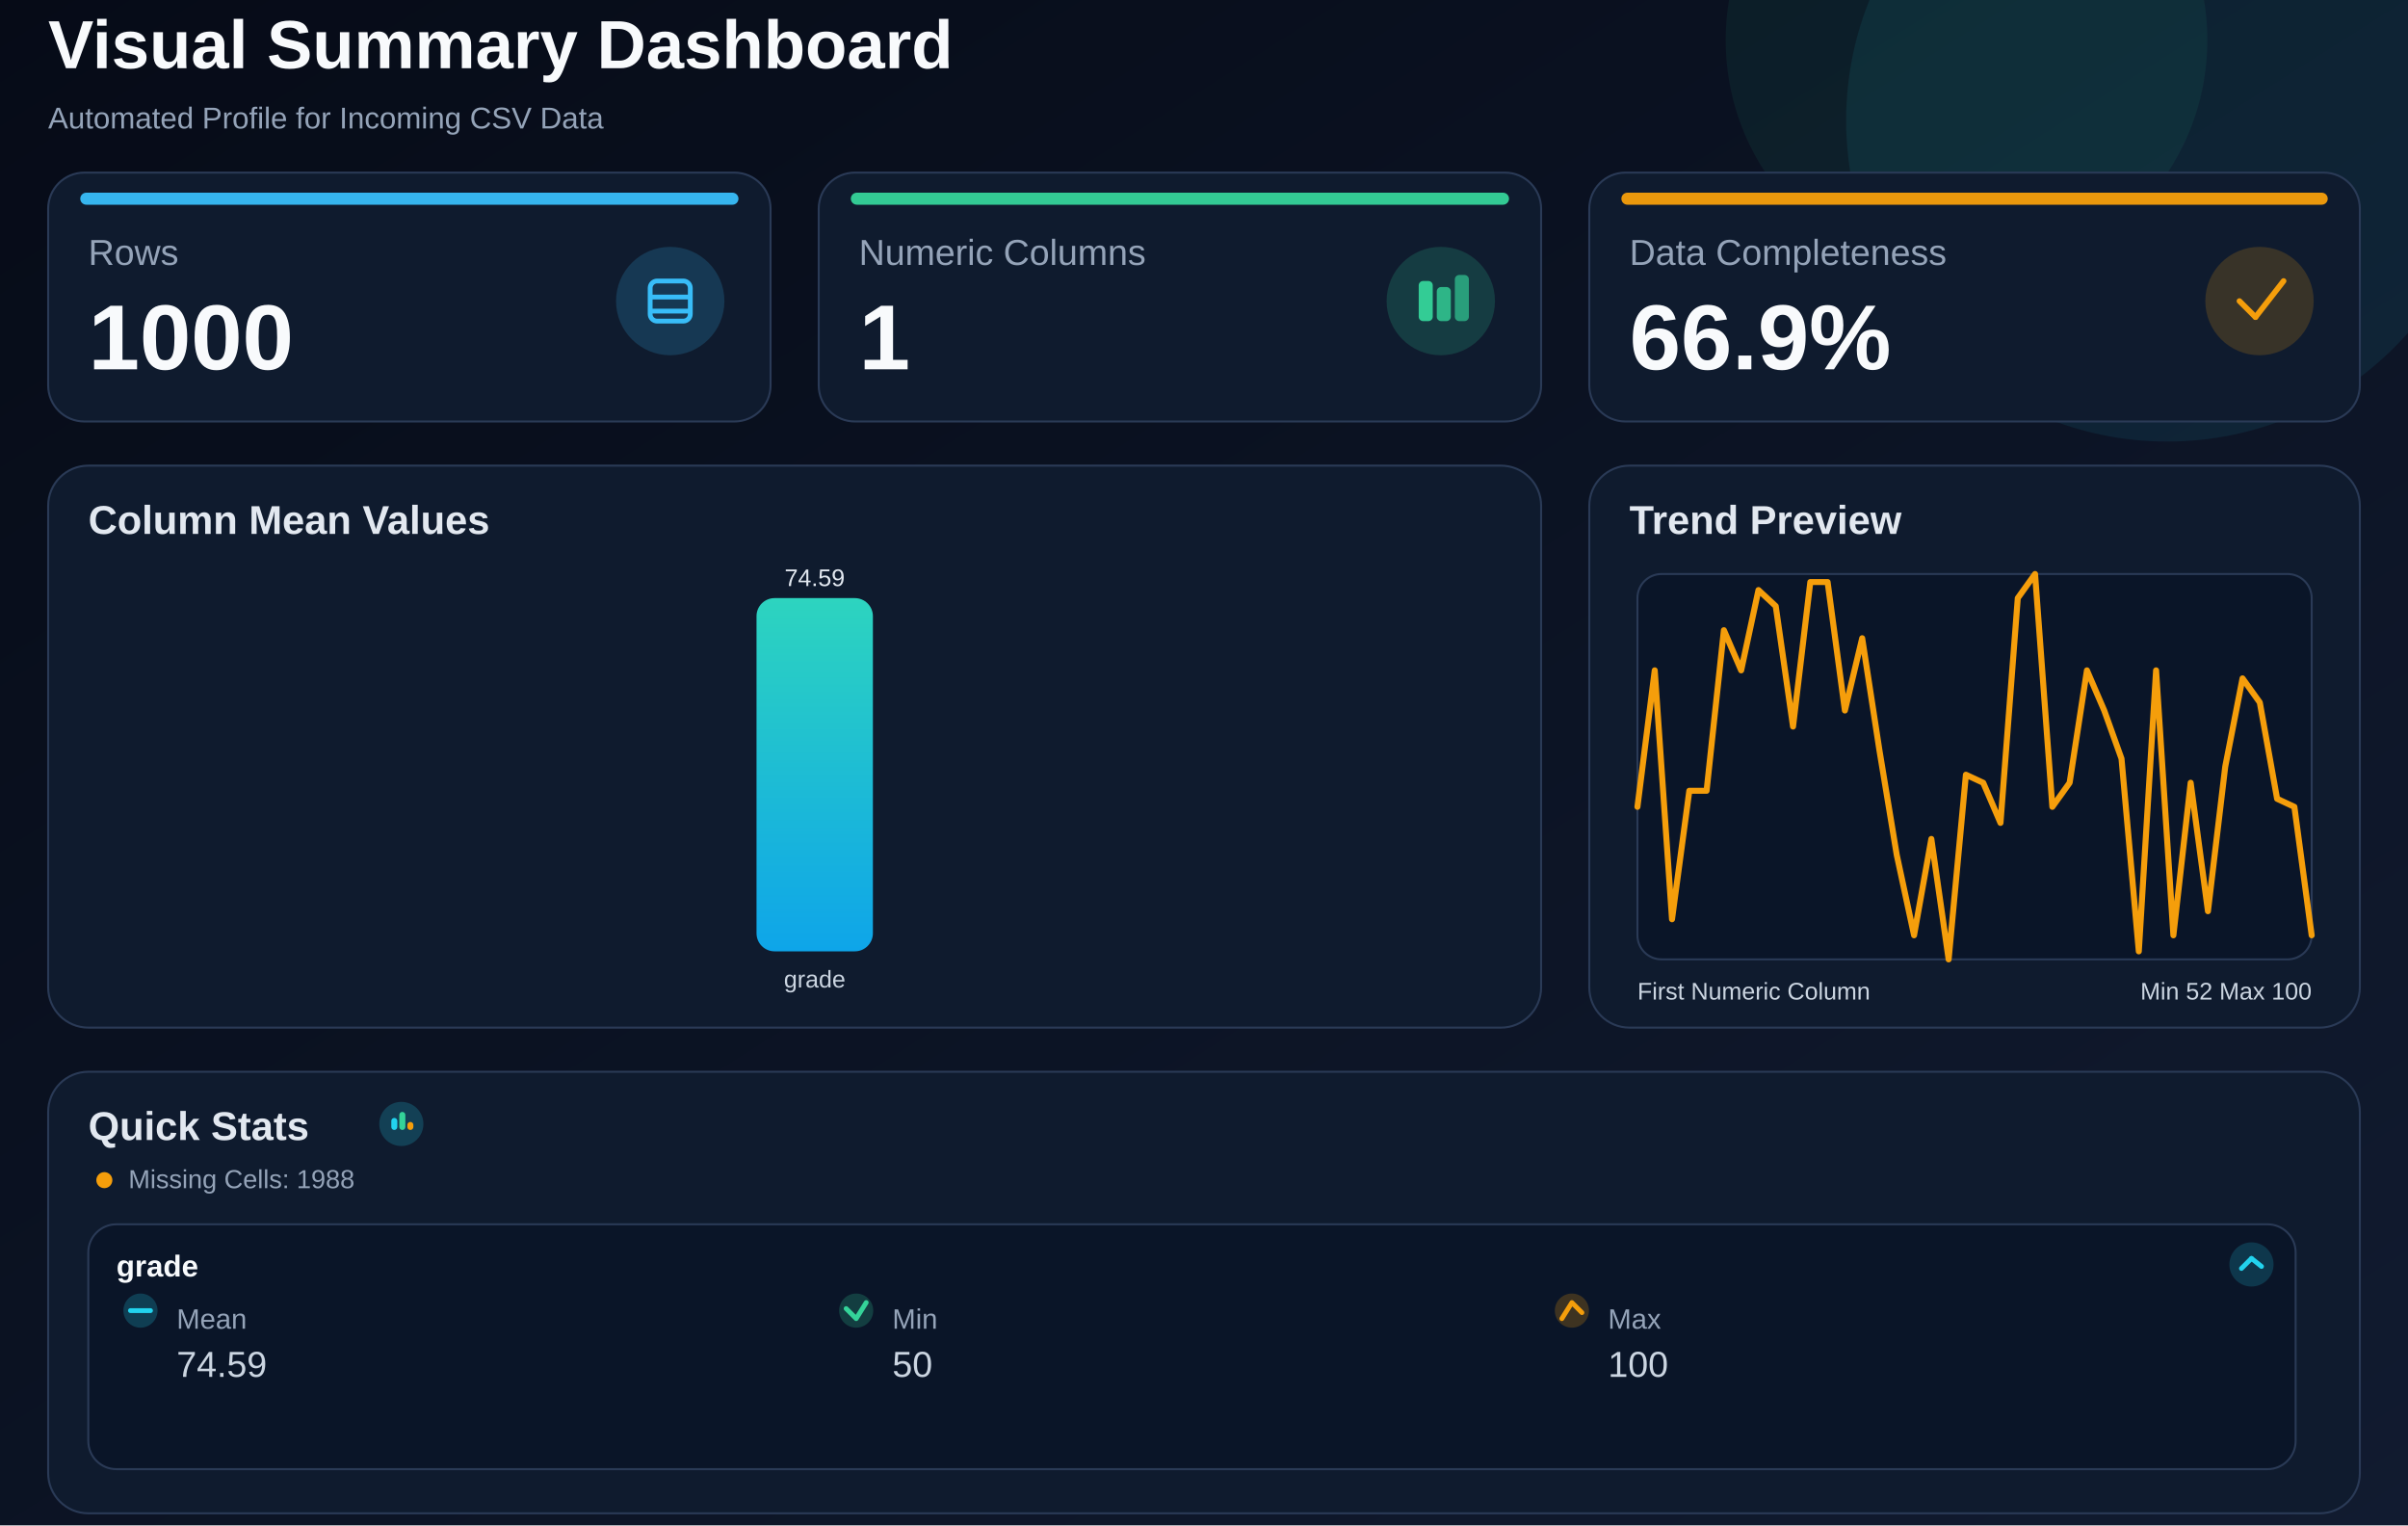
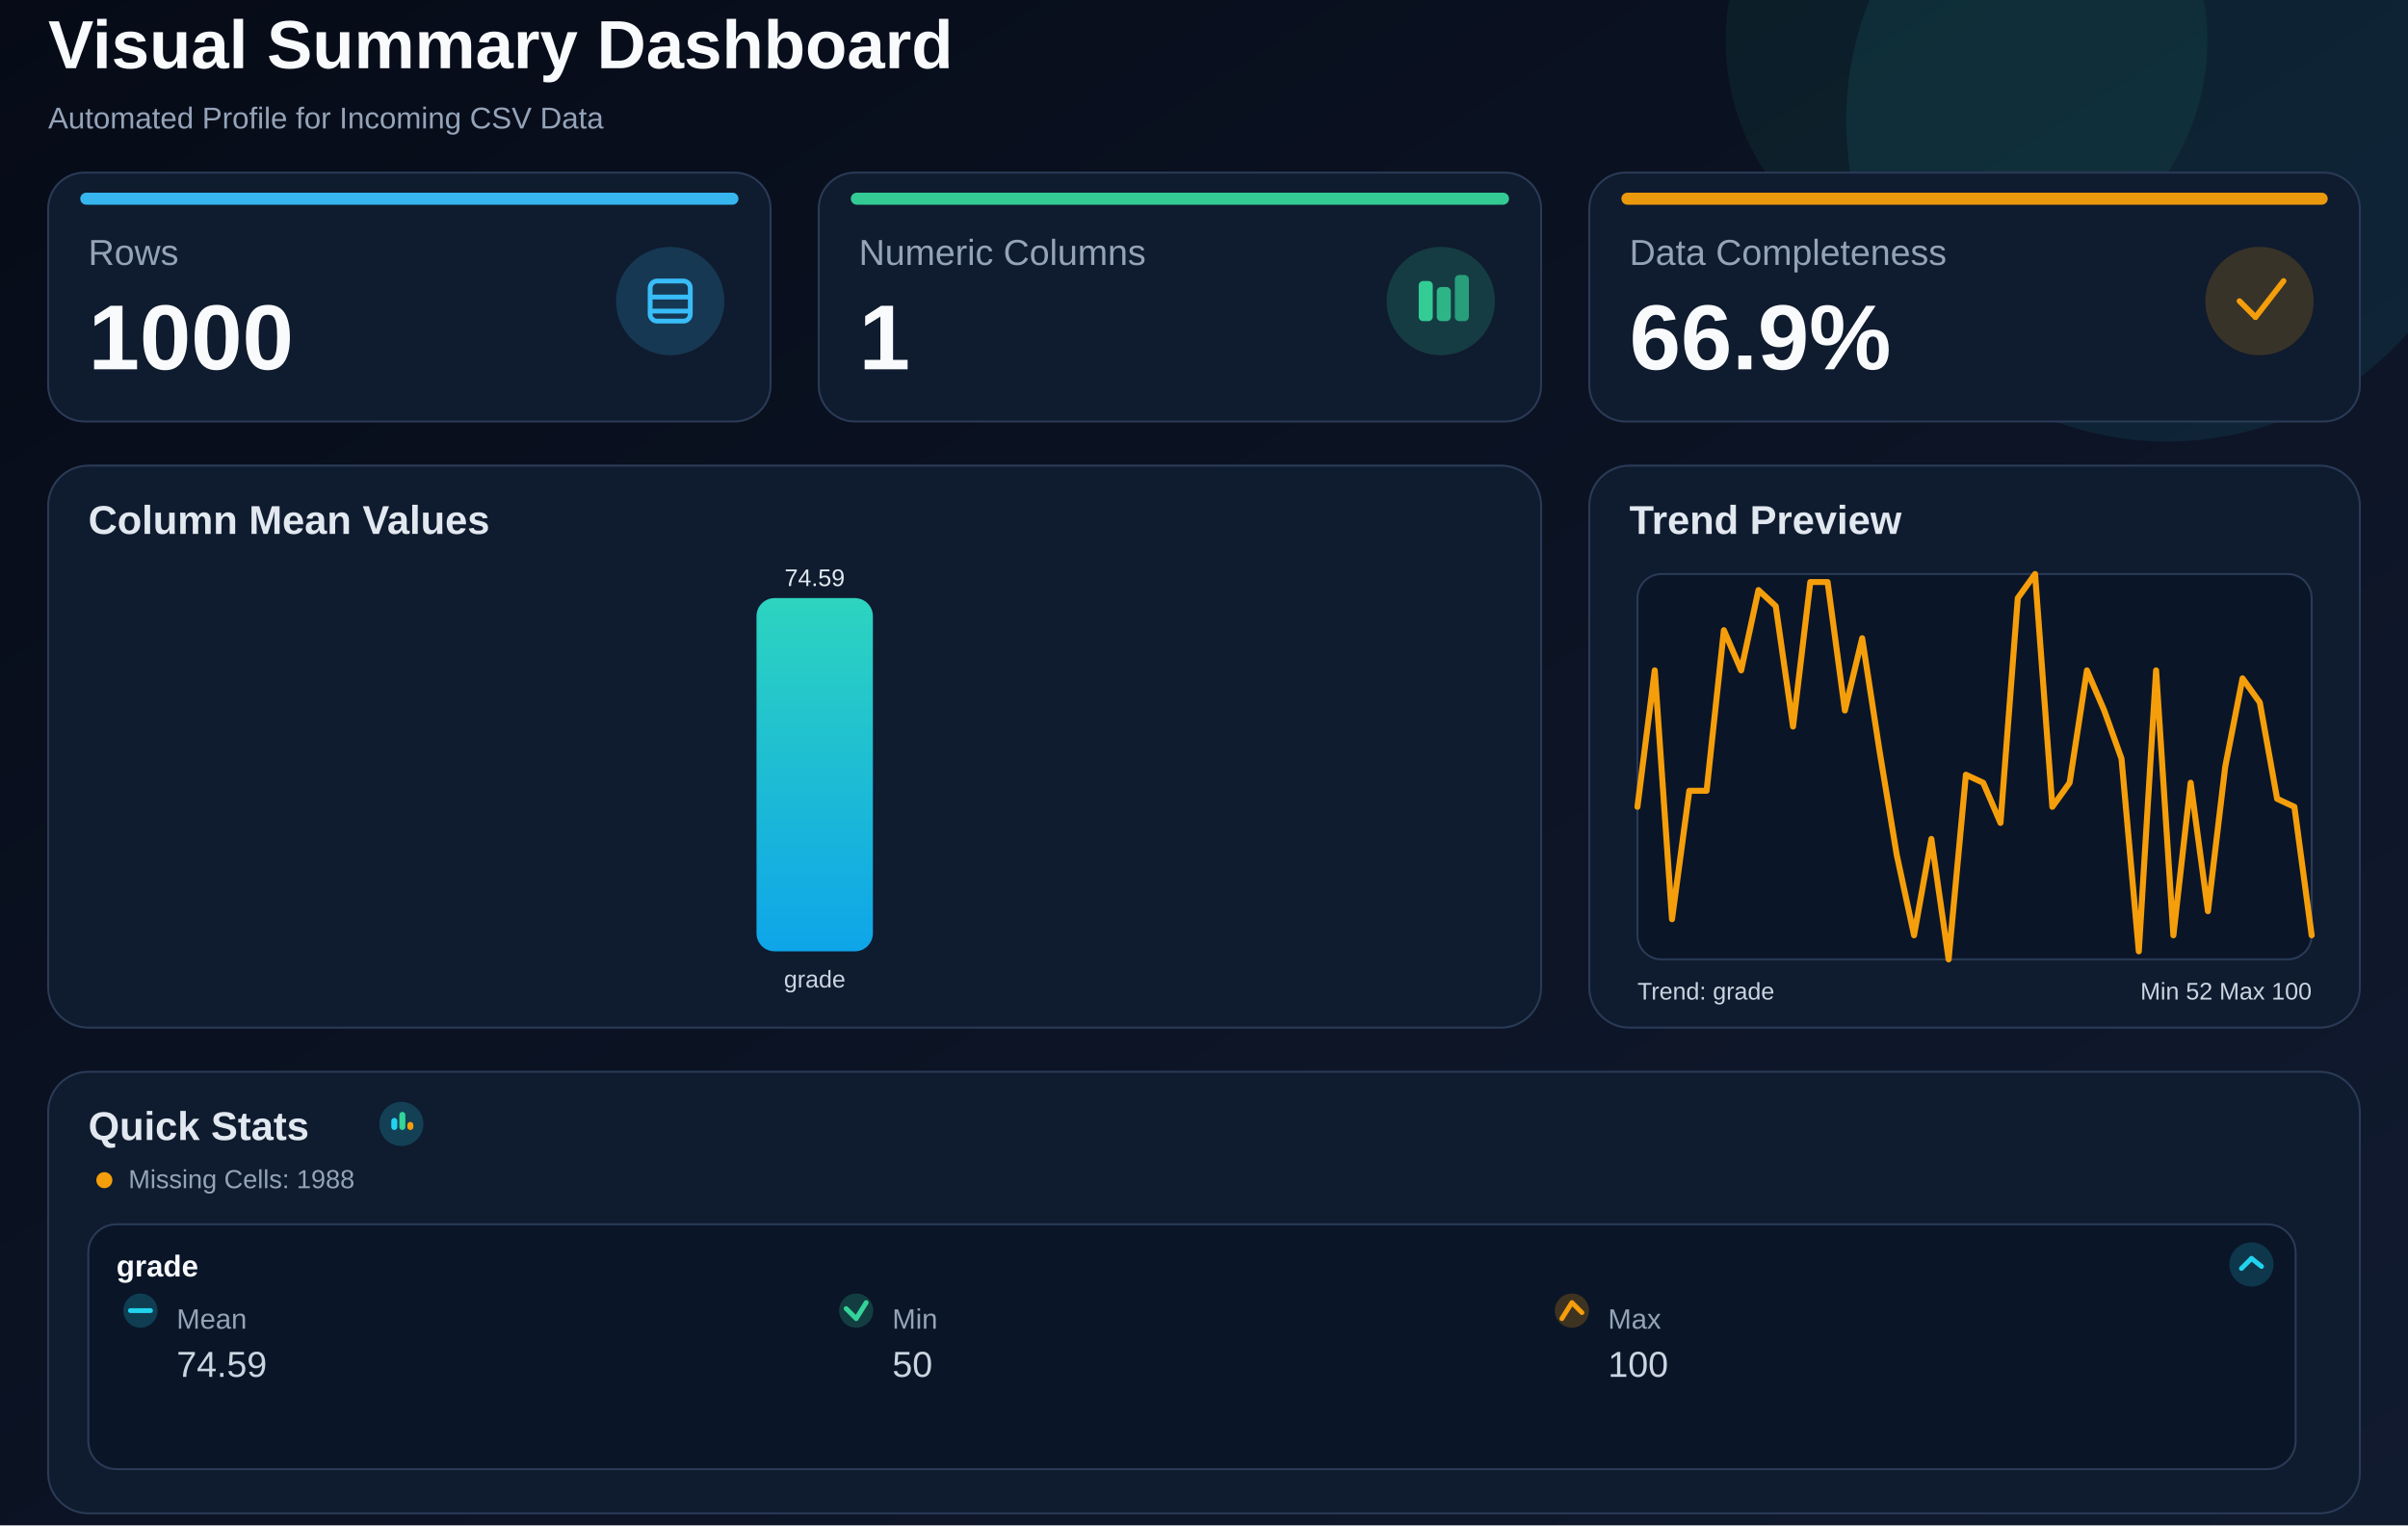
<svg xmlns="http://www.w3.org/2000/svg" width="1200" height="760" font-family="Poppins, Segoe UI, Arial, sans-serif">
  <defs>
    <linearGradient id="bg" x1="0" y1="0" x2="1" y2="1">
      <stop offset="0%" stop-color="#060b17" />
      <stop offset="100%" stop-color="#111b30" />
    </linearGradient>
    <linearGradient id="bar" x1="0" y1="0" x2="0" y2="1">
      <stop offset="0%" stop-color="#2dd4bf" />
      <stop offset="100%" stop-color="#0ea5e9" />
    </linearGradient>
  </defs>
  <rect width="1200" height="760" fill="url(#bg)" />
  <circle cx="1080" cy="60" r="160" fill="#22d3ee" opacity="0.08" />
  <circle cx="980" cy="20" r="120" fill="#34d399" opacity="0.07" />
  <text x="24" y="34" font-size="34" font-weight="700" fill="#f8fafc">Visual Summary Dashboard</text>
  <text x="24" y="64" font-size="15" fill="#94a3b8">Automated Profile for Incoming CSV Data</text>
  <rect x="24" y="86" width="360" height="124" rx="18" fill="#0f1b2e" stroke="#2a3a56" />
  <rect x="40" y="96" width="328" height="6" rx="3" fill="#38bdf8" opacity="0.95" />
  <circle cx="334" cy="150" r="27" fill="#38bdf8" opacity="0.18" />
  <rect x="324" y="140" width="20" height="20" rx="3.5" fill="none" stroke="#38bdf8" stroke-width="2.4" />
  <line x1="324" y1="148" x2="344" y2="148" stroke="#38bdf8" stroke-width="2.4" />
  <line x1="324" y1="155" x2="344" y2="155" stroke="#38bdf8" stroke-width="2.4" />
  <text x="44" y="132" font-size="18" font-weight="500" fill="#94a3b8">Rows</text>
  <text x="44" y="184" font-size="46" font-weight="700" fill="#f8fafc">1000</text>
  <rect x="408" y="86" width="360" height="124" rx="18" fill="#0f1b2e" stroke="#2a3a56" />
  <rect x="424" y="96" width="328" height="6" rx="3" fill="#34d399" opacity="0.95" />
  <circle cx="718" cy="150" r="27" fill="#34d399" opacity="0.18" />
  <rect x="707" y="140" width="7" height="20" rx="2.2" fill="#34d399" opacity="0.95" />
  <rect x="716" y="143" width="7" height="17" rx="2.2" fill="#34d399" opacity="0.8" />
  <rect x="725" y="137" width="7" height="23" rx="2.2" fill="#34d399" opacity="0.65" />
  <text x="428" y="132" font-size="18" font-weight="500" fill="#94a3b8">Numeric Columns</text>
  <text x="428" y="184" font-size="46" font-weight="700" fill="#f8fafc">1</text>
  <rect x="792" y="86" width="384" height="124" rx="18" fill="#0f1b2e" stroke="#2a3a56" />
  <rect x="808" y="96" width="352" height="6" rx="3" fill="#f59e0b" opacity="0.95" />
  <circle cx="1126" cy="150" r="27" fill="#f59e0b" opacity="0.18" />
  <line x1="1116" y1="150" x2="1124" y2="158" stroke="#f59e0b" stroke-width="2.8" stroke-linecap="round" />
  <line x1="1124" y1="158" x2="1138" y2="140" stroke="#f59e0b" stroke-width="2.8" stroke-linecap="round" />
  <text x="812" y="132" font-size="18" font-weight="500" fill="#94a3b8">Data Completeness</text>
  <text x="812" y="184" font-size="46" font-weight="700" fill="#f8fafc">66.9%</text>
  <rect x="24" y="232" width="744" height="280" rx="20" fill="#0f1b2e" stroke="#2a3a56" />
  <text x="44" y="266" font-size="20" font-weight="600" fill="#e2e8f0">Column Mean Values</text>
  <rect x="377.00" y="298.00" width="58.00" height="176.00" rx="9" fill="url(#bar)" />
  <text x="406.00" y="492" font-size="12" fill="#cbd5e1" text-anchor="middle">grade</text>
  <text x="406.00" y="292.00" font-size="12" fill="#e2e8f0" text-anchor="middle">74.59</text>
  <rect x="792" y="232" width="384" height="280" rx="20" fill="#0f1b2e" stroke="#2a3a56" />
  <text x="812" y="266" font-size="20" font-weight="600" fill="#e2e8f0">Trend Preview</text>
  <rect x="816" y="286" width="336" height="192" rx="12" fill="#0a1528" stroke="#2a3a56" />
  <polyline points="816.00,402.00 824.62,334.00 833.23,458.00 841.85,394.00 850.46,394.00 859.08,314.00 867.69,334.00 876.31,294.00 884.92,302.00 893.54,362.00 902.15,290.00 910.77,290.00 919.38,354.00 928.00,318.00 936.62,374.00 945.23,426.00 953.85,466.00 962.46,418.00 971.08,478.00 979.69,386.00 988.31,390.00 996.92,410.00 1005.54,298.00 1014.15,286.00 1022.77,402.00 1031.38,390.00 1040.00,334.00 1048.62,354.00 1057.23,378.00 1065.85,474.00 1074.46,334.00 1083.08,466.00 1091.69,390.00 1100.31,454.00 1108.92,382.00 1117.54,338.00 1126.15,350.00 1134.77,398.00 1143.38,402.00 1152.00,466.00" fill="none" stroke="#f59e0b" stroke-width="3" stroke-linecap="round" stroke-linejoin="round" />
-   <text x="816" y="498" font-size="12" fill="#cbd5e1">First Numeric Column</text>
+   <text x="816" y="498" font-size="12" fill="#cbd5e1">Trend: grade</text>
  <text x="1152" y="498" font-size="12" fill="#cbd5e1" text-anchor="end">Min 52  Max 100</text>
  <rect x="24" y="534" width="1152" height="220" rx="20" fill="#0f1b2e" stroke="#2a3a56" />
  <circle cx="200" cy="560" r="11" fill="#22d3ee" opacity="0.2" />
  <rect x="195" y="557" width="3" height="6" rx="1.5" fill="#22d3ee" />
  <rect x="199" y="554" width="3" height="9" rx="1.5" fill="#34d399" />
  <rect x="203" y="559" width="3" height="4" rx="1.5" fill="#f59e0b" />
  <text x="44" y="568" font-size="20" font-weight="600" fill="#e2e8f0">Quick Stats</text>
  <circle cx="52" cy="588" r="4" fill="#f59e0b" />
  <text x="64" y="592" font-size="13" fill="#94a3b8">Missing Cells: 1988</text>
  <rect x="44.00" y="610" width="1100.00" height="122" rx="14" fill="#0a1528" stroke="#2a3a56" />
  <circle cx="1122.0" cy="630" r="11" fill="#22d3ee" opacity="0.18" />
  <line x1="1117.0" y1="632" x2="1122.0" y2="627" stroke="#22d3ee" stroke-width="2.4" stroke-linecap="round" />
  <line x1="1122.0" y1="627" x2="1127.0" y2="631" stroke="#22d3ee" stroke-width="2.4" stroke-linecap="round" />
  <text x="58.00" y="636" font-size="15" font-weight="600" fill="#f8fafc">grade</text>
  <circle cx="70.0" cy="653" r="8.5" fill="#22d3ee" opacity="0.22" />
  <line x1="65.0" y1="653" x2="75.0" y2="653" stroke="#22d3ee" stroke-width="2.4" stroke-linecap="round" />
  <text x="88.00" y="662" font-size="14" fill="#94a3b8">Mean</text>
  <text x="88.00" y="686" font-size="18" fill="#cbd5e1">74.59</text>
  <circle cx="426.667" cy="653" r="8.5" fill="#34d399" opacity="0.22" />
  <polyline points="421.667,652 426.667,657 431.667,649" fill="none" stroke="#34d399" stroke-width="2.4" stroke-linecap="round" stroke-linejoin="round" />
  <text x="444.67" y="662" font-size="14" fill="#94a3b8">Min</text>
  <text x="444.67" y="686" font-size="18" fill="#cbd5e1">50</text>
  <circle cx="783.333" cy="653" r="8.5" fill="#f59e0b" opacity="0.22" />
  <polyline points="778.333,657 783.333,649 788.333,654" fill="none" stroke="#f59e0b" stroke-width="2.4" stroke-linecap="round" stroke-linejoin="round" />
  <text x="801.33" y="662" font-size="14" fill="#94a3b8">Max</text>
  <text x="801.33" y="686" font-size="18" fill="#cbd5e1">100</text>
</svg>
